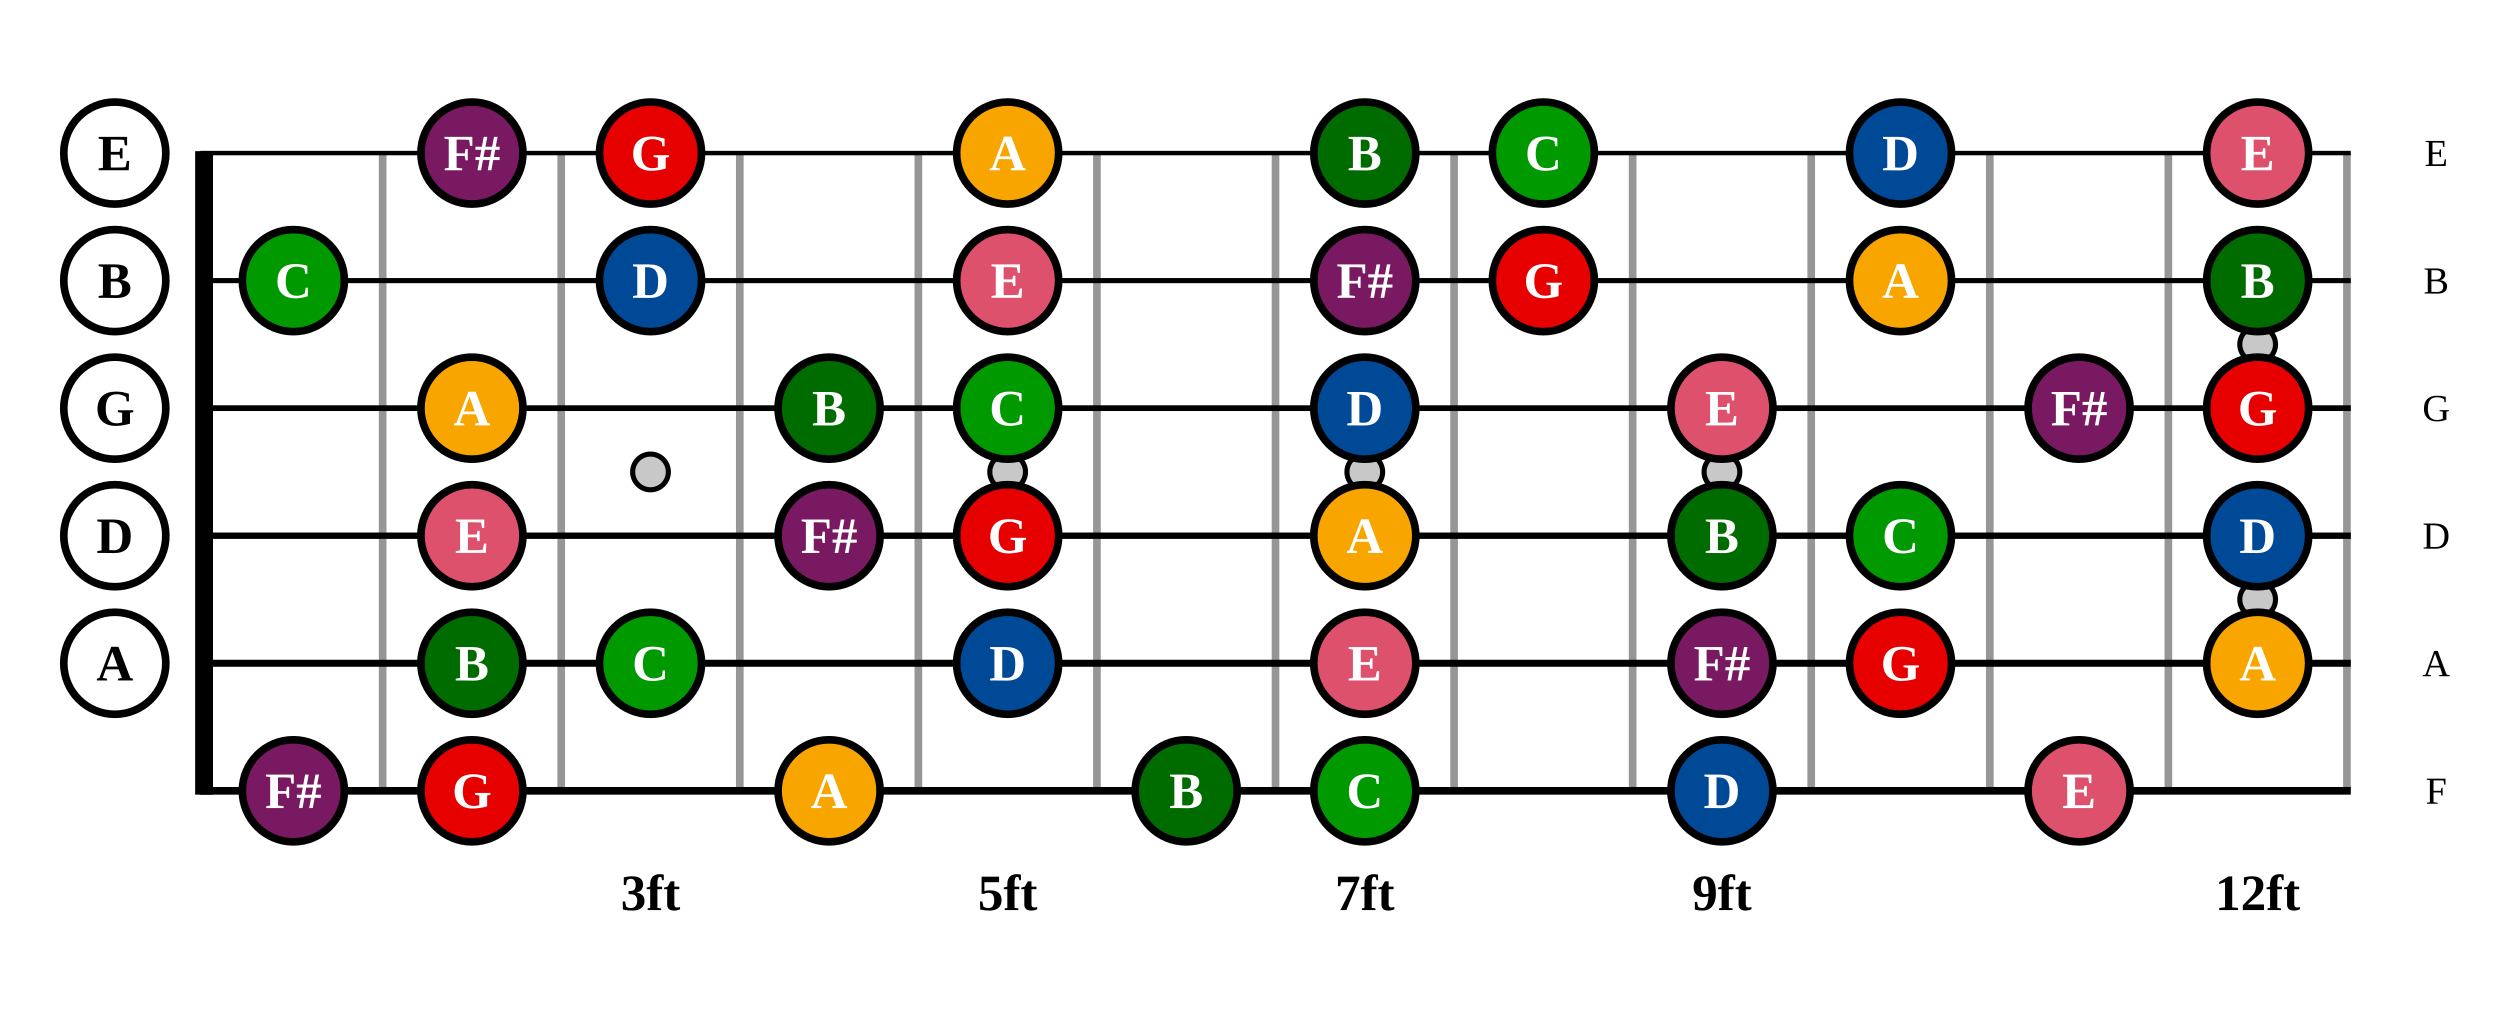
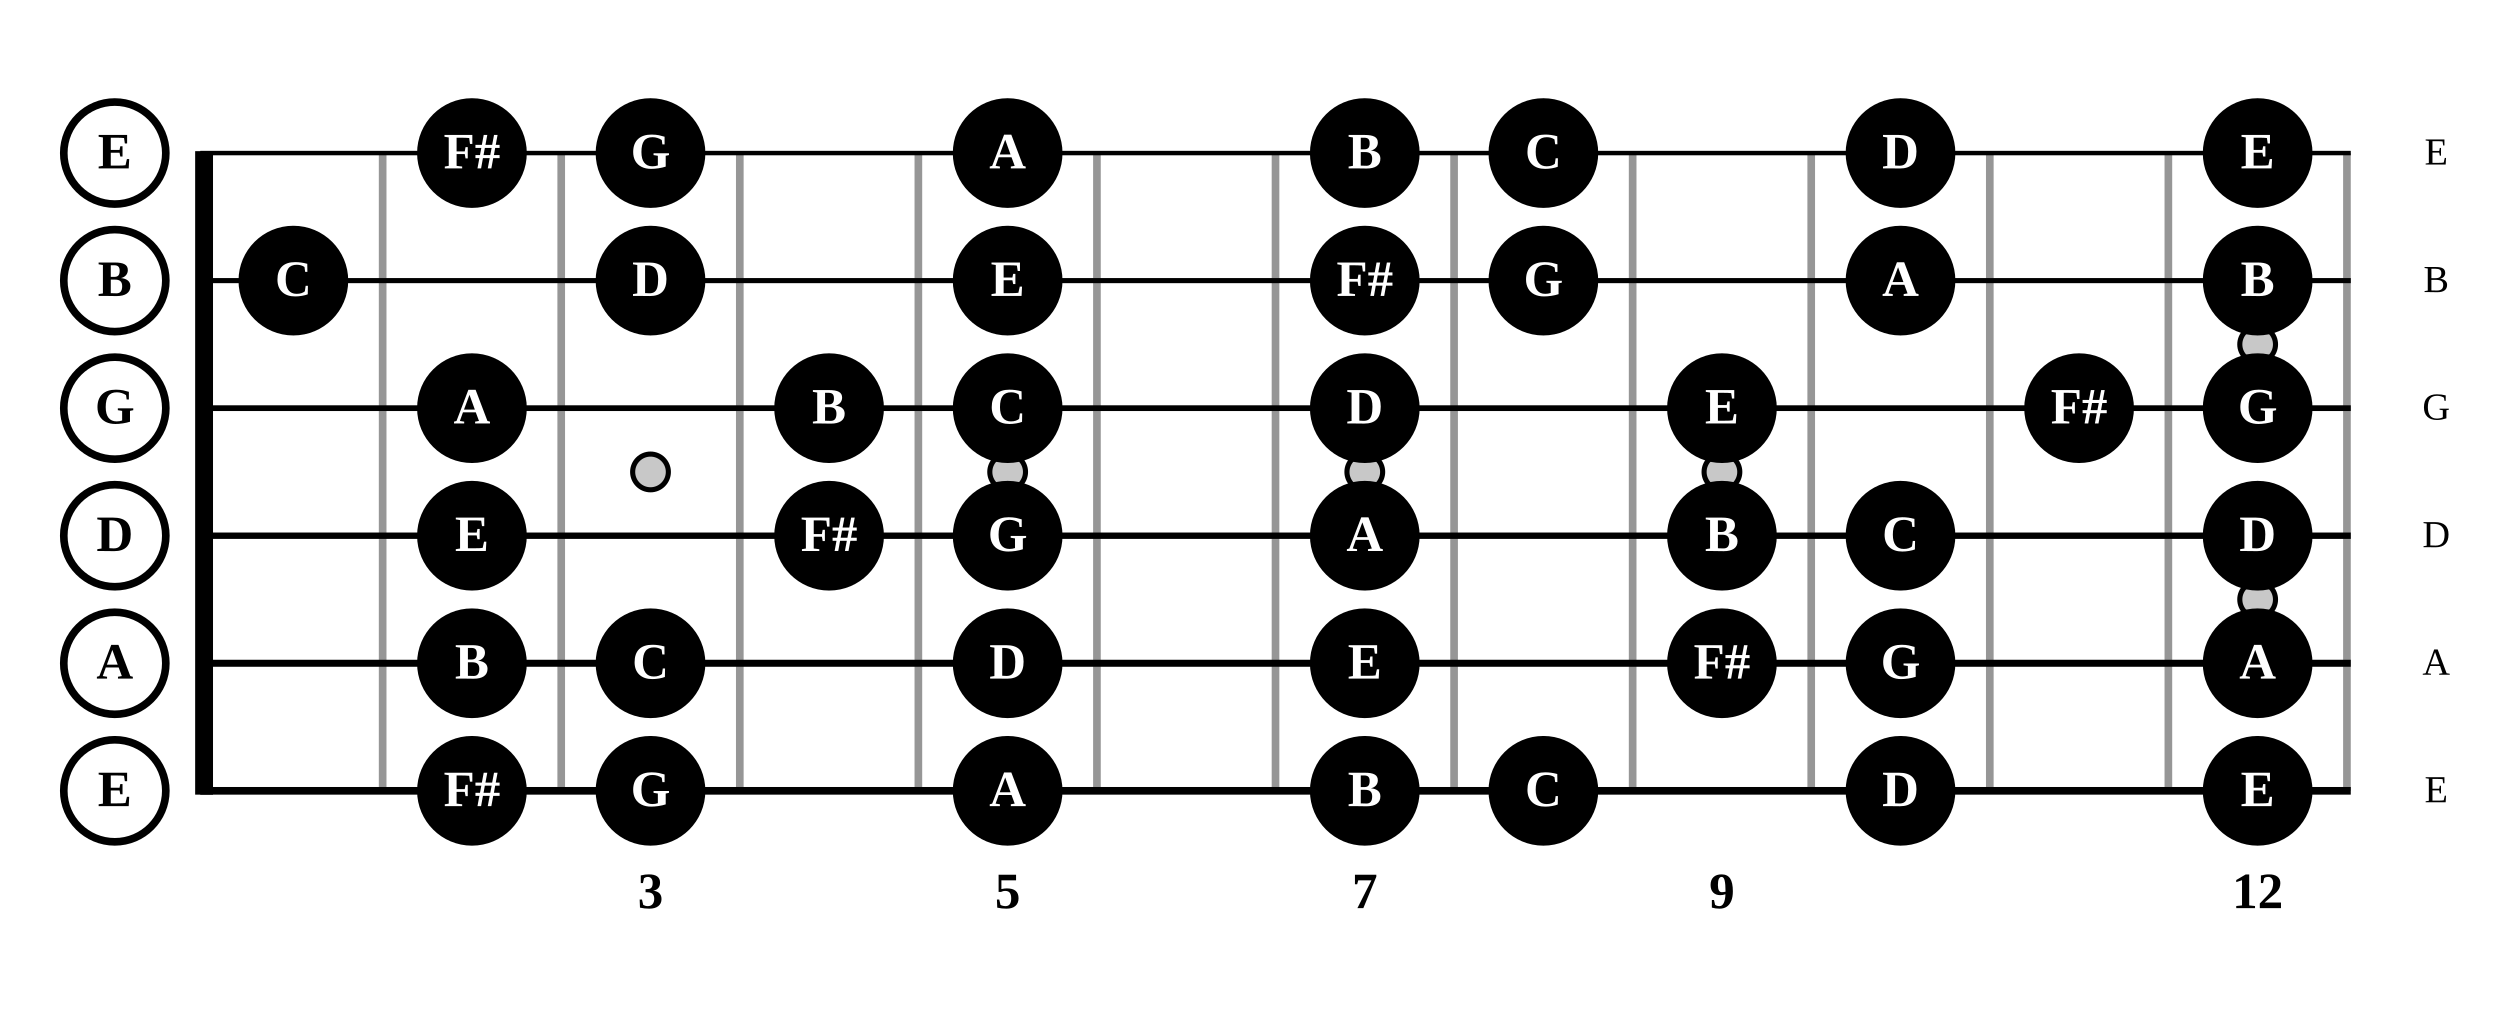
<svg xmlns="http://www.w3.org/2000/svg" baseProfile="tiny" height="400" version="1.2" width="980">
  <defs />
  <line stroke="rgb(0,0,0)" stroke-width="7" x1="80" x2="80" y1="59.25" y2="311.5" />
  <circle cx="255.0" cy="185.0" fill="rgb(200,200,200)" r="7" stroke="rgb(0,0,0)" stroke-width="2" />
  <circle cx="395.0" cy="185.0" fill="rgb(200,200,200)" r="7" stroke="rgb(0,0,0)" stroke-width="2" />
  <circle cx="535.0" cy="185.0" fill="rgb(200,200,200)" r="7" stroke="rgb(0,0,0)" stroke-width="2" />
  <circle cx="675.0" cy="185.0" fill="rgb(200,200,200)" r="7" stroke="rgb(0,0,0)" stroke-width="2" />
  <circle cx="885.0" cy="135.0" fill="rgb(200,200,200)" r="7" stroke="rgb(0,0,0)" stroke-width="2" />
  <circle cx="885.0" cy="235.0" fill="rgb(200,200,200)" r="7" stroke="rgb(0,0,0)" stroke-width="2" />
  <line stroke="rgb(150,150,150)" stroke-width="3" x1="150" x2="150" y1="60" y2="310" />
  <line stroke="rgb(150,150,150)" stroke-width="3" x1="220" x2="220" y1="60" y2="310" />
  <line stroke="rgb(150,150,150)" stroke-width="3" x1="290" x2="290" y1="60" y2="310" />
  <line stroke="rgb(150,150,150)" stroke-width="3" x1="360" x2="360" y1="60" y2="310" />
  <line stroke="rgb(150,150,150)" stroke-width="3" x1="430" x2="430" y1="60" y2="310" />
  <line stroke="rgb(150,150,150)" stroke-width="3" x1="500" x2="500" y1="60" y2="310" />
  <line stroke="rgb(150,150,150)" stroke-width="3" x1="570" x2="570" y1="60" y2="310" />
  <line stroke="rgb(150,150,150)" stroke-width="3" x1="640" x2="640" y1="60" y2="310" />
  <line stroke="rgb(150,150,150)" stroke-width="3" x1="710" x2="710" y1="60" y2="310" />
  <line stroke="rgb(150,150,150)" stroke-width="3" x1="780" x2="780" y1="60" y2="310" />
  <line stroke="rgb(150,150,150)" stroke-width="3" x1="850" x2="850" y1="60" y2="310" />
  <line stroke="rgb(150,150,150)" stroke-width="3" x1="920" x2="920" y1="60" y2="310" />
  <line stroke="rgb(0,0,0)" stroke-width="1.75" x1="78.5" x2="921.5" y1="60" y2="60" />
  <line stroke="rgb(0,0,0)" stroke-width="2.0" x1="78.5" x2="921.5" y1="110" y2="110" />
  <line stroke="rgb(0,0,0)" stroke-width="2.25" x1="78.5" x2="921.5" y1="160" y2="160" />
  <line stroke="rgb(0,0,0)" stroke-width="2.5" x1="78.5" x2="921.5" y1="210" y2="210" />
  <line stroke="rgb(0,0,0)" stroke-width="2.75" x1="78.5" x2="921.5" y1="260" y2="260" />
  <line stroke="rgb(0,0,0)" stroke-width="3.0" x1="78.5" x2="921.5" y1="310" y2="310" />
-   <text font-size="20" font-weight="bold" style="text-anchor:middle;dominant-baseline:central" x="255.0" y="350">3ft</text>
-   <text font-size="20" font-weight="bold" style="text-anchor:middle;dominant-baseline:central" x="395.0" y="350">5ft</text>
-   <text font-size="20" font-weight="bold" style="text-anchor:middle;dominant-baseline:central" x="535.0" y="350">7ft</text>
-   <text font-size="20" font-weight="bold" style="text-anchor:middle;dominant-baseline:central" x="675.0" y="350">9ft</text>
-   <text font-size="20" font-weight="bold" style="text-anchor:middle;dominant-baseline:central" x="885.0" y="350">12ft</text>
-   <text font-size="15" font-weight="normal" style="text-anchor:middle;dominant-baseline:central" x="955.0" y="60">E</text>
-   <text font-size="15" font-weight="normal" style="text-anchor:middle;dominant-baseline:central" x="955.0" y="110">B</text>
-   <text font-size="15" font-weight="normal" style="text-anchor:middle;dominant-baseline:central" x="955.0" y="160">G</text>
-   <text font-size="15" font-weight="normal" style="text-anchor:middle;dominant-baseline:central" x="955.0" y="210">D</text>
-   <text font-size="15" font-weight="normal" style="text-anchor:middle;dominant-baseline:central" x="955.0" y="260">A</text>
-   <text font-size="15" font-weight="normal" style="text-anchor:middle;dominant-baseline:central" x="955.0" y="310">F</text>
-   <circle cx="255.0" cy="60" fill="rgb(231, 0, 0)" r="20" stroke="rgb(0,0,0)" stroke-width="3" />
-   <text fill="rgb(255,255,255)" font-size="20" font-weight="bold" style="text-anchor:middle;dominant-baseline:central" x="255.0" y="60">G</text>
-   <circle cx="395.0" cy="60" fill="rgb(249, 165, 0)" r="20" stroke="rgb(0,0,0)" stroke-width="3" />
-   <text fill="rgb(255,255,255)" font-size="20" font-weight="bold" style="text-anchor:middle;dominant-baseline:central" x="395.0" y="60">A</text>
-   <circle cx="535.0" cy="60" fill="rgb(0, 108, 0)" r="20" stroke="rgb(0,0,0)" stroke-width="3" />
-   <text fill="rgb(255,255,255)" font-size="20" font-weight="bold" style="text-anchor:middle;dominant-baseline:central" x="535.0" y="60">B</text>
-   <circle cx="605.0" cy="60" fill="rgb(0, 154, 0)" r="20" stroke="rgb(0,0,0)" stroke-width="3" />
-   <text fill="rgb(255,255,255)" font-size="20" font-weight="bold" style="text-anchor:middle;dominant-baseline:central" x="605.0" y="60">C</text>
-   <circle cx="745.0" cy="60" fill="rgb(0, 73, 151)" r="20" stroke="rgb(0,0,0)" stroke-width="3" />
-   <text fill="rgb(255,255,255)" font-size="20" font-weight="bold" style="text-anchor:middle;dominant-baseline:central" x="745.0" y="60">D</text>
+   <text dy="0.3em" font-size="20" font-weight="bold" style="text-anchor:middle" x="255.0" y="350">3</text>
+   <text dy="0.3em" font-size="20" font-weight="bold" style="text-anchor:middle" x="395.0" y="350">5</text>
+   <text dy="0.3em" font-size="20" font-weight="bold" style="text-anchor:middle" x="535.0" y="350">7</text>
+   <text dy="0.3em" font-size="20" font-weight="bold" style="text-anchor:middle" x="675.0" y="350">9</text>
+   <text dy="0.3em" font-size="20" font-weight="bold" style="text-anchor:middle" x="885.0" y="350">12</text>
+   <text dy="0.3em" font-size="15" font-weight="normal" style="text-anchor:middle" x="955.0" y="60">E</text>
+   <text dy="0.3em" font-size="15" font-weight="normal" style="text-anchor:middle" x="955.0" y="110">B</text>
+   <text dy="0.3em" font-size="15" font-weight="normal" style="text-anchor:middle" x="955.0" y="160">G</text>
+   <text dy="0.3em" font-size="15" font-weight="normal" style="text-anchor:middle" x="955.0" y="210">D</text>
+   <text dy="0.3em" font-size="15" font-weight="normal" style="text-anchor:middle" x="955.0" y="260">A</text>
+   <text dy="0.3em" font-size="15" font-weight="normal" style="text-anchor:middle" x="955.0" y="310">E</text>
+   <circle cx="255.0" cy="60" fill="rgb(0,0,0)" r="20" stroke="rgb(0,0,0)" stroke-width="3" />
+   <text dy="0.3em" fill="rgb(255,255,255)" font-size="20" font-weight="bold" style="text-anchor:middle" x="255.0" y="60">G</text>
+   <circle cx="395.0" cy="60" fill="rgb(0,0,0)" r="20" stroke="rgb(0,0,0)" stroke-width="3" />
+   <text dy="0.3em" fill="rgb(255,255,255)" font-size="20" font-weight="bold" style="text-anchor:middle" x="395.0" y="60">A</text>
+   <circle cx="535.0" cy="60" fill="rgb(0,0,0)" r="20" stroke="rgb(0,0,0)" stroke-width="3" />
+   <text dy="0.3em" fill="rgb(255,255,255)" font-size="20" font-weight="bold" style="text-anchor:middle" x="535.0" y="60">B</text>
+   <circle cx="605.0" cy="60" fill="rgb(0,0,0)" r="20" stroke="rgb(0,0,0)" stroke-width="3" />
+   <text dy="0.3em" fill="rgb(255,255,255)" font-size="20" font-weight="bold" style="text-anchor:middle" x="605.0" y="60">C</text>
+   <circle cx="745.0" cy="60" fill="rgb(0,0,0)" r="20" stroke="rgb(0,0,0)" stroke-width="3" />
+   <text dy="0.3em" fill="rgb(255,255,255)" font-size="20" font-weight="bold" style="text-anchor:middle" x="745.0" y="60">D</text>
  <circle cx="45.0" cy="60" fill="rgb(255,255,255)" r="20" stroke="rgb(0,0,0)" stroke-width="3" />
-   <text fill="rgb(0,0,0)" font-size="20" font-weight="bold" style="text-anchor:middle;dominant-baseline:central" x="45.0" y="60">E</text>
-   <circle cx="185.0" cy="60" fill="rgb(120, 25, 98)" r="20" stroke="rgb(0,0,0)" stroke-width="3" />
-   <text fill="rgb(255,255,255)" font-size="20" font-weight="bold" style="text-anchor:middle;dominant-baseline:central" x="185.0" y="60">F#</text>
-   <circle cx="605.0" cy="110" fill="rgb(231, 0, 0)" r="20" stroke="rgb(0,0,0)" stroke-width="3" />
-   <text fill="rgb(255,255,255)" font-size="20" font-weight="bold" style="text-anchor:middle;dominant-baseline:central" x="605.0" y="110">G</text>
-   <circle cx="745.0" cy="110" fill="rgb(249, 165, 0)" r="20" stroke="rgb(0,0,0)" stroke-width="3" />
-   <text fill="rgb(255,255,255)" font-size="20" font-weight="bold" style="text-anchor:middle;dominant-baseline:central" x="745.0" y="110">A</text>
+   <text dy="0.3em" fill="rgb(0,0,0)" font-size="20" font-weight="bold" style="text-anchor:middle" x="45.0" y="60">E</text>
+   <circle cx="185.0" cy="60" fill="rgb(0,0,0)" r="20" stroke="rgb(0,0,0)" stroke-width="3" />
+   <text dy="0.3em" fill="rgb(255,255,255)" font-size="20" font-weight="bold" style="text-anchor:middle" x="185.0" y="60">F#</text>
+   <circle cx="605.0" cy="110" fill="rgb(0,0,0)" r="20" stroke="rgb(0,0,0)" stroke-width="3" />
+   <text dy="0.3em" fill="rgb(255,255,255)" font-size="20" font-weight="bold" style="text-anchor:middle" x="605.0" y="110">G</text>
+   <circle cx="745.0" cy="110" fill="rgb(0,0,0)" r="20" stroke="rgb(0,0,0)" stroke-width="3" />
+   <text dy="0.3em" fill="rgb(255,255,255)" font-size="20" font-weight="bold" style="text-anchor:middle" x="745.0" y="110">A</text>
  <circle cx="45.0" cy="110" fill="rgb(255,255,255)" r="20" stroke="rgb(0,0,0)" stroke-width="3" />
-   <text fill="rgb(0,0,0)" font-size="20" font-weight="bold" style="text-anchor:middle;dominant-baseline:central" x="45.0" y="110">B</text>
-   <circle cx="115.0" cy="110" fill="rgb(0, 154, 0)" r="20" stroke="rgb(0,0,0)" stroke-width="3" />
-   <text fill="rgb(255,255,255)" font-size="20" font-weight="bold" style="text-anchor:middle;dominant-baseline:central" x="115.0" y="110">C</text>
-   <circle cx="255.0" cy="110" fill="rgb(0, 73, 151)" r="20" stroke="rgb(0,0,0)" stroke-width="3" />
-   <text fill="rgb(255,255,255)" font-size="20" font-weight="bold" style="text-anchor:middle;dominant-baseline:central" x="255.0" y="110">D</text>
-   <circle cx="395.0" cy="110" fill="rgb(222, 81, 108)" r="20" stroke="rgb(0,0,0)" stroke-width="3" />
-   <text fill="rgb(255,255,255)" font-size="20" font-weight="bold" style="text-anchor:middle;dominant-baseline:central" x="395.0" y="110">E</text>
-   <circle cx="535.0" cy="110" fill="rgb(120, 25, 98)" r="20" stroke="rgb(0,0,0)" stroke-width="3" />
-   <text fill="rgb(255,255,255)" font-size="20" font-weight="bold" style="text-anchor:middle;dominant-baseline:central" x="535.0" y="110">F#</text>
+   <text dy="0.3em" fill="rgb(0,0,0)" font-size="20" font-weight="bold" style="text-anchor:middle" x="45.0" y="110">B</text>
+   <circle cx="115.0" cy="110" fill="rgb(0,0,0)" r="20" stroke="rgb(0,0,0)" stroke-width="3" />
+   <text dy="0.3em" fill="rgb(255,255,255)" font-size="20" font-weight="bold" style="text-anchor:middle" x="115.0" y="110">C</text>
+   <circle cx="255.0" cy="110" fill="rgb(0,0,0)" r="20" stroke="rgb(0,0,0)" stroke-width="3" />
+   <text dy="0.3em" fill="rgb(255,255,255)" font-size="20" font-weight="bold" style="text-anchor:middle" x="255.0" y="110">D</text>
+   <circle cx="395.0" cy="110" fill="rgb(0,0,0)" r="20" stroke="rgb(0,0,0)" stroke-width="3" />
+   <text dy="0.3em" fill="rgb(255,255,255)" font-size="20" font-weight="bold" style="text-anchor:middle" x="395.0" y="110">E</text>
+   <circle cx="535.0" cy="110" fill="rgb(0,0,0)" r="20" stroke="rgb(0,0,0)" stroke-width="3" />
+   <text dy="0.3em" fill="rgb(255,255,255)" font-size="20" font-weight="bold" style="text-anchor:middle" x="535.0" y="110">F#</text>
  <circle cx="45.0" cy="160" fill="rgb(255,255,255)" r="20" stroke="rgb(0,0,0)" stroke-width="3" />
-   <text fill="rgb(0,0,0)" font-size="20" font-weight="bold" style="text-anchor:middle;dominant-baseline:central" x="45.0" y="160">G</text>
-   <circle cx="185.0" cy="160" fill="rgb(249, 165, 0)" r="20" stroke="rgb(0,0,0)" stroke-width="3" />
-   <text fill="rgb(255,255,255)" font-size="20" font-weight="bold" style="text-anchor:middle;dominant-baseline:central" x="185.0" y="160">A</text>
-   <circle cx="325.0" cy="160" fill="rgb(0, 108, 0)" r="20" stroke="rgb(0,0,0)" stroke-width="3" />
-   <text fill="rgb(255,255,255)" font-size="20" font-weight="bold" style="text-anchor:middle;dominant-baseline:central" x="325.0" y="160">B</text>
-   <circle cx="395.0" cy="160" fill="rgb(0, 154, 0)" r="20" stroke="rgb(0,0,0)" stroke-width="3" />
-   <text fill="rgb(255,255,255)" font-size="20" font-weight="bold" style="text-anchor:middle;dominant-baseline:central" x="395.0" y="160">C</text>
-   <circle cx="535.0" cy="160" fill="rgb(0, 73, 151)" r="20" stroke="rgb(0,0,0)" stroke-width="3" />
-   <text fill="rgb(255,255,255)" font-size="20" font-weight="bold" style="text-anchor:middle;dominant-baseline:central" x="535.0" y="160">D</text>
-   <circle cx="675.0" cy="160" fill="rgb(222, 81, 108)" r="20" stroke="rgb(0,0,0)" stroke-width="3" />
-   <text fill="rgb(255,255,255)" font-size="20" font-weight="bold" style="text-anchor:middle;dominant-baseline:central" x="675.0" y="160">E</text>
-   <circle cx="815.0" cy="160" fill="rgb(120, 25, 98)" r="20" stroke="rgb(0,0,0)" stroke-width="3" />
-   <text fill="rgb(255,255,255)" font-size="20" font-weight="bold" style="text-anchor:middle;dominant-baseline:central" x="815.0" y="160">F#</text>
-   <circle cx="395.0" cy="210" fill="rgb(231, 0, 0)" r="20" stroke="rgb(0,0,0)" stroke-width="3" />
-   <text fill="rgb(255,255,255)" font-size="20" font-weight="bold" style="text-anchor:middle;dominant-baseline:central" x="395.0" y="210">G</text>
-   <circle cx="535.0" cy="210" fill="rgb(249, 165, 0)" r="20" stroke="rgb(0,0,0)" stroke-width="3" />
-   <text fill="rgb(255,255,255)" font-size="20" font-weight="bold" style="text-anchor:middle;dominant-baseline:central" x="535.0" y="210">A</text>
-   <circle cx="675.0" cy="210" fill="rgb(0, 108, 0)" r="20" stroke="rgb(0,0,0)" stroke-width="3" />
-   <text fill="rgb(255,255,255)" font-size="20" font-weight="bold" style="text-anchor:middle;dominant-baseline:central" x="675.0" y="210">B</text>
-   <circle cx="745.0" cy="210" fill="rgb(0, 154, 0)" r="20" stroke="rgb(0,0,0)" stroke-width="3" />
-   <text fill="rgb(255,255,255)" font-size="20" font-weight="bold" style="text-anchor:middle;dominant-baseline:central" x="745.0" y="210">C</text>
+   <text dy="0.3em" fill="rgb(0,0,0)" font-size="20" font-weight="bold" style="text-anchor:middle" x="45.0" y="160">G</text>
+   <circle cx="185.0" cy="160" fill="rgb(0,0,0)" r="20" stroke="rgb(0,0,0)" stroke-width="3" />
+   <text dy="0.3em" fill="rgb(255,255,255)" font-size="20" font-weight="bold" style="text-anchor:middle" x="185.0" y="160">A</text>
+   <circle cx="325.0" cy="160" fill="rgb(0,0,0)" r="20" stroke="rgb(0,0,0)" stroke-width="3" />
+   <text dy="0.3em" fill="rgb(255,255,255)" font-size="20" font-weight="bold" style="text-anchor:middle" x="325.0" y="160">B</text>
+   <circle cx="395.0" cy="160" fill="rgb(0,0,0)" r="20" stroke="rgb(0,0,0)" stroke-width="3" />
+   <text dy="0.3em" fill="rgb(255,255,255)" font-size="20" font-weight="bold" style="text-anchor:middle" x="395.0" y="160">C</text>
+   <circle cx="535.0" cy="160" fill="rgb(0,0,0)" r="20" stroke="rgb(0,0,0)" stroke-width="3" />
+   <text dy="0.3em" fill="rgb(255,255,255)" font-size="20" font-weight="bold" style="text-anchor:middle" x="535.0" y="160">D</text>
+   <circle cx="675.0" cy="160" fill="rgb(0,0,0)" r="20" stroke="rgb(0,0,0)" stroke-width="3" />
+   <text dy="0.3em" fill="rgb(255,255,255)" font-size="20" font-weight="bold" style="text-anchor:middle" x="675.0" y="160">E</text>
+   <circle cx="815.0" cy="160" fill="rgb(0,0,0)" r="20" stroke="rgb(0,0,0)" stroke-width="3" />
+   <text dy="0.3em" fill="rgb(255,255,255)" font-size="20" font-weight="bold" style="text-anchor:middle" x="815.0" y="160">F#</text>
+   <circle cx="395.0" cy="210" fill="rgb(0,0,0)" r="20" stroke="rgb(0,0,0)" stroke-width="3" />
+   <text dy="0.3em" fill="rgb(255,255,255)" font-size="20" font-weight="bold" style="text-anchor:middle" x="395.0" y="210">G</text>
+   <circle cx="535.0" cy="210" fill="rgb(0,0,0)" r="20" stroke="rgb(0,0,0)" stroke-width="3" />
+   <text dy="0.3em" fill="rgb(255,255,255)" font-size="20" font-weight="bold" style="text-anchor:middle" x="535.0" y="210">A</text>
+   <circle cx="675.0" cy="210" fill="rgb(0,0,0)" r="20" stroke="rgb(0,0,0)" stroke-width="3" />
+   <text dy="0.3em" fill="rgb(255,255,255)" font-size="20" font-weight="bold" style="text-anchor:middle" x="675.0" y="210">B</text>
+   <circle cx="745.0" cy="210" fill="rgb(0,0,0)" r="20" stroke="rgb(0,0,0)" stroke-width="3" />
+   <text dy="0.3em" fill="rgb(255,255,255)" font-size="20" font-weight="bold" style="text-anchor:middle" x="745.0" y="210">C</text>
  <circle cx="45.0" cy="210" fill="rgb(255,255,255)" r="20" stroke="rgb(0,0,0)" stroke-width="3" />
-   <text fill="rgb(0,0,0)" font-size="20" font-weight="bold" style="text-anchor:middle;dominant-baseline:central" x="45.0" y="210">D</text>
-   <circle cx="185.0" cy="210" fill="rgb(222, 81, 108)" r="20" stroke="rgb(0,0,0)" stroke-width="3" />
-   <text fill="rgb(255,255,255)" font-size="20" font-weight="bold" style="text-anchor:middle;dominant-baseline:central" x="185.0" y="210">E</text>
-   <circle cx="325.0" cy="210" fill="rgb(120, 25, 98)" r="20" stroke="rgb(0,0,0)" stroke-width="3" />
-   <text fill="rgb(255,255,255)" font-size="20" font-weight="bold" style="text-anchor:middle;dominant-baseline:central" x="325.0" y="210">F#</text>
-   <circle cx="745.0" cy="260" fill="rgb(231, 0, 0)" r="20" stroke="rgb(0,0,0)" stroke-width="3" />
-   <text fill="rgb(255,255,255)" font-size="20" font-weight="bold" style="text-anchor:middle;dominant-baseline:central" x="745.0" y="260">G</text>
+   <text dy="0.3em" fill="rgb(0,0,0)" font-size="20" font-weight="bold" style="text-anchor:middle" x="45.0" y="210">D</text>
+   <circle cx="185.0" cy="210" fill="rgb(0,0,0)" r="20" stroke="rgb(0,0,0)" stroke-width="3" />
+   <text dy="0.3em" fill="rgb(255,255,255)" font-size="20" font-weight="bold" style="text-anchor:middle" x="185.0" y="210">E</text>
+   <circle cx="325.0" cy="210" fill="rgb(0,0,0)" r="20" stroke="rgb(0,0,0)" stroke-width="3" />
+   <text dy="0.3em" fill="rgb(255,255,255)" font-size="20" font-weight="bold" style="text-anchor:middle" x="325.0" y="210">F#</text>
+   <circle cx="745.0" cy="260" fill="rgb(0,0,0)" r="20" stroke="rgb(0,0,0)" stroke-width="3" />
+   <text dy="0.3em" fill="rgb(255,255,255)" font-size="20" font-weight="bold" style="text-anchor:middle" x="745.0" y="260">G</text>
  <circle cx="45.0" cy="260" fill="rgb(255,255,255)" r="20" stroke="rgb(0,0,0)" stroke-width="3" />
-   <text fill="rgb(0,0,0)" font-size="20" font-weight="bold" style="text-anchor:middle;dominant-baseline:central" x="45.0" y="260">A</text>
-   <circle cx="185.0" cy="260" fill="rgb(0, 108, 0)" r="20" stroke="rgb(0,0,0)" stroke-width="3" />
-   <text fill="rgb(255,255,255)" font-size="20" font-weight="bold" style="text-anchor:middle;dominant-baseline:central" x="185.0" y="260">B</text>
-   <circle cx="255.0" cy="260" fill="rgb(0, 154, 0)" r="20" stroke="rgb(0,0,0)" stroke-width="3" />
-   <text fill="rgb(255,255,255)" font-size="20" font-weight="bold" style="text-anchor:middle;dominant-baseline:central" x="255.0" y="260">C</text>
-   <circle cx="395.0" cy="260" fill="rgb(0, 73, 151)" r="20" stroke="rgb(0,0,0)" stroke-width="3" />
-   <text fill="rgb(255,255,255)" font-size="20" font-weight="bold" style="text-anchor:middle;dominant-baseline:central" x="395.0" y="260">D</text>
-   <circle cx="535.0" cy="260" fill="rgb(222, 81, 108)" r="20" stroke="rgb(0,0,0)" stroke-width="3" />
-   <text fill="rgb(255,255,255)" font-size="20" font-weight="bold" style="text-anchor:middle;dominant-baseline:central" x="535.0" y="260">E</text>
-   <circle cx="675.0" cy="260" fill="rgb(120, 25, 98)" r="20" stroke="rgb(0,0,0)" stroke-width="3" />
-   <text fill="rgb(255,255,255)" font-size="20" font-weight="bold" style="text-anchor:middle;dominant-baseline:central" x="675.0" y="260">F#</text>
-   <circle cx="185.0" cy="310" fill="rgb(231, 0, 0)" r="20" stroke="rgb(0,0,0)" stroke-width="3" />
-   <text fill="rgb(255,255,255)" font-size="20" font-weight="bold" style="text-anchor:middle;dominant-baseline:central" x="185.0" y="310">G</text>
-   <circle cx="325.0" cy="310" fill="rgb(249, 165, 0)" r="20" stroke="rgb(0,0,0)" stroke-width="3" />
-   <text fill="rgb(255,255,255)" font-size="20" font-weight="bold" style="text-anchor:middle;dominant-baseline:central" x="325.0" y="310">A</text>
-   <circle cx="465.0" cy="310" fill="rgb(0, 108, 0)" r="20" stroke="rgb(0,0,0)" stroke-width="3" />
-   <text fill="rgb(255,255,255)" font-size="20" font-weight="bold" style="text-anchor:middle;dominant-baseline:central" x="465.0" y="310">B</text>
-   <circle cx="535.0" cy="310" fill="rgb(0, 154, 0)" r="20" stroke="rgb(0,0,0)" stroke-width="3" />
-   <text fill="rgb(255,255,255)" font-size="20" font-weight="bold" style="text-anchor:middle;dominant-baseline:central" x="535.0" y="310">C</text>
-   <circle cx="675.0" cy="310" fill="rgb(0, 73, 151)" r="20" stroke="rgb(0,0,0)" stroke-width="3" />
-   <text fill="rgb(255,255,255)" font-size="20" font-weight="bold" style="text-anchor:middle;dominant-baseline:central" x="675.0" y="310">D</text>
-   <circle cx="815.0" cy="310" fill="rgb(222, 81, 108)" r="20" stroke="rgb(0,0,0)" stroke-width="3" />
-   <text fill="rgb(255,255,255)" font-size="20" font-weight="bold" style="text-anchor:middle;dominant-baseline:central" x="815.0" y="310">E</text>
-   <circle cx="115.0" cy="310" fill="rgb(120, 25, 98)" r="20" stroke="rgb(0,0,0)" stroke-width="3" />
-   <text fill="rgb(255,255,255)" font-size="20" font-weight="bold" style="text-anchor:middle;dominant-baseline:central" x="115.0" y="310">F#</text>
-   <circle cx="885.0" cy="60" fill="rgb(222, 81, 108)" r="20" stroke="rgb(0,0,0)" stroke-width="3" />
-   <text fill="rgb(255,255,255)" font-size="20" font-weight="bold" style="text-anchor:middle;dominant-baseline:central" x="885.0" y="60">E</text>
-   <circle cx="885.0" cy="110" fill="rgb(0, 108, 0)" r="20" stroke="rgb(0,0,0)" stroke-width="3" />
-   <text fill="rgb(255,255,255)" font-size="20" font-weight="bold" style="text-anchor:middle;dominant-baseline:central" x="885.0" y="110">B</text>
-   <circle cx="885.0" cy="160" fill="rgb(231, 0, 0)" r="20" stroke="rgb(0,0,0)" stroke-width="3" />
-   <text fill="rgb(255,255,255)" font-size="20" font-weight="bold" style="text-anchor:middle;dominant-baseline:central" x="885.0" y="160">G</text>
-   <circle cx="885.0" cy="210" fill="rgb(0, 73, 151)" r="20" stroke="rgb(0,0,0)" stroke-width="3" />
-   <text fill="rgb(255,255,255)" font-size="20" font-weight="bold" style="text-anchor:middle;dominant-baseline:central" x="885.0" y="210">D</text>
-   <circle cx="885.0" cy="260" fill="rgb(249, 165, 0)" r="20" stroke="rgb(0,0,0)" stroke-width="3" />
-   <text fill="rgb(255,255,255)" font-size="20" font-weight="bold" style="text-anchor:middle;dominant-baseline:central" x="885.0" y="260">A</text>
+   <text dy="0.3em" fill="rgb(0,0,0)" font-size="20" font-weight="bold" style="text-anchor:middle" x="45.0" y="260">A</text>
+   <circle cx="185.0" cy="260" fill="rgb(0,0,0)" r="20" stroke="rgb(0,0,0)" stroke-width="3" />
+   <text dy="0.3em" fill="rgb(255,255,255)" font-size="20" font-weight="bold" style="text-anchor:middle" x="185.0" y="260">B</text>
+   <circle cx="255.0" cy="260" fill="rgb(0,0,0)" r="20" stroke="rgb(0,0,0)" stroke-width="3" />
+   <text dy="0.3em" fill="rgb(255,255,255)" font-size="20" font-weight="bold" style="text-anchor:middle" x="255.0" y="260">C</text>
+   <circle cx="395.0" cy="260" fill="rgb(0,0,0)" r="20" stroke="rgb(0,0,0)" stroke-width="3" />
+   <text dy="0.3em" fill="rgb(255,255,255)" font-size="20" font-weight="bold" style="text-anchor:middle" x="395.0" y="260">D</text>
+   <circle cx="535.0" cy="260" fill="rgb(0,0,0)" r="20" stroke="rgb(0,0,0)" stroke-width="3" />
+   <text dy="0.3em" fill="rgb(255,255,255)" font-size="20" font-weight="bold" style="text-anchor:middle" x="535.0" y="260">E</text>
+   <circle cx="675.0" cy="260" fill="rgb(0,0,0)" r="20" stroke="rgb(0,0,0)" stroke-width="3" />
+   <text dy="0.3em" fill="rgb(255,255,255)" font-size="20" font-weight="bold" style="text-anchor:middle" x="675.0" y="260">F#</text>
+   <circle cx="255.0" cy="310" fill="rgb(0,0,0)" r="20" stroke="rgb(0,0,0)" stroke-width="3" />
+   <text dy="0.3em" fill="rgb(255,255,255)" font-size="20" font-weight="bold" style="text-anchor:middle" x="255.0" y="310">G</text>
+   <circle cx="395.0" cy="310" fill="rgb(0,0,0)" r="20" stroke="rgb(0,0,0)" stroke-width="3" />
+   <text dy="0.3em" fill="rgb(255,255,255)" font-size="20" font-weight="bold" style="text-anchor:middle" x="395.0" y="310">A</text>
+   <circle cx="535.0" cy="310" fill="rgb(0,0,0)" r="20" stroke="rgb(0,0,0)" stroke-width="3" />
+   <text dy="0.3em" fill="rgb(255,255,255)" font-size="20" font-weight="bold" style="text-anchor:middle" x="535.0" y="310">B</text>
+   <circle cx="605.0" cy="310" fill="rgb(0,0,0)" r="20" stroke="rgb(0,0,0)" stroke-width="3" />
+   <text dy="0.3em" fill="rgb(255,255,255)" font-size="20" font-weight="bold" style="text-anchor:middle" x="605.0" y="310">C</text>
+   <circle cx="745.0" cy="310" fill="rgb(0,0,0)" r="20" stroke="rgb(0,0,0)" stroke-width="3" />
+   <text dy="0.3em" fill="rgb(255,255,255)" font-size="20" font-weight="bold" style="text-anchor:middle" x="745.0" y="310">D</text>
+   <circle cx="45.0" cy="310" fill="rgb(255,255,255)" r="20" stroke="rgb(0,0,0)" stroke-width="3" />
+   <text dy="0.3em" fill="rgb(0,0,0)" font-size="20" font-weight="bold" style="text-anchor:middle" x="45.0" y="310">E</text>
+   <circle cx="185.0" cy="310" fill="rgb(0,0,0)" r="20" stroke="rgb(0,0,0)" stroke-width="3" />
+   <text dy="0.3em" fill="rgb(255,255,255)" font-size="20" font-weight="bold" style="text-anchor:middle" x="185.0" y="310">F#</text>
+   <circle cx="885.0" cy="60" fill="rgb(0,0,0)" r="20" stroke="rgb(0,0,0)" stroke-width="3" />
+   <text dy="0.3em" fill="rgb(255,255,255)" font-size="20" font-weight="bold" style="text-anchor:middle" x="885.0" y="60">E</text>
+   <circle cx="885.0" cy="110" fill="rgb(0,0,0)" r="20" stroke="rgb(0,0,0)" stroke-width="3" />
+   <text dy="0.3em" fill="rgb(255,255,255)" font-size="20" font-weight="bold" style="text-anchor:middle" x="885.0" y="110">B</text>
+   <circle cx="885.0" cy="160" fill="rgb(0,0,0)" r="20" stroke="rgb(0,0,0)" stroke-width="3" />
+   <text dy="0.3em" fill="rgb(255,255,255)" font-size="20" font-weight="bold" style="text-anchor:middle" x="885.0" y="160">G</text>
+   <circle cx="885.0" cy="210" fill="rgb(0,0,0)" r="20" stroke="rgb(0,0,0)" stroke-width="3" />
+   <text dy="0.3em" fill="rgb(255,255,255)" font-size="20" font-weight="bold" style="text-anchor:middle" x="885.0" y="210">D</text>
+   <circle cx="885.0" cy="260" fill="rgb(0,0,0)" r="20" stroke="rgb(0,0,0)" stroke-width="3" />
+   <text dy="0.3em" fill="rgb(255,255,255)" font-size="20" font-weight="bold" style="text-anchor:middle" x="885.0" y="260">A</text>
+   <circle cx="885.0" cy="310" fill="rgb(0,0,0)" r="20" stroke="rgb(0,0,0)" stroke-width="3" />
+   <text dy="0.3em" fill="rgb(255,255,255)" font-size="20" font-weight="bold" style="text-anchor:middle" x="885.0" y="310">E</text>
</svg>
